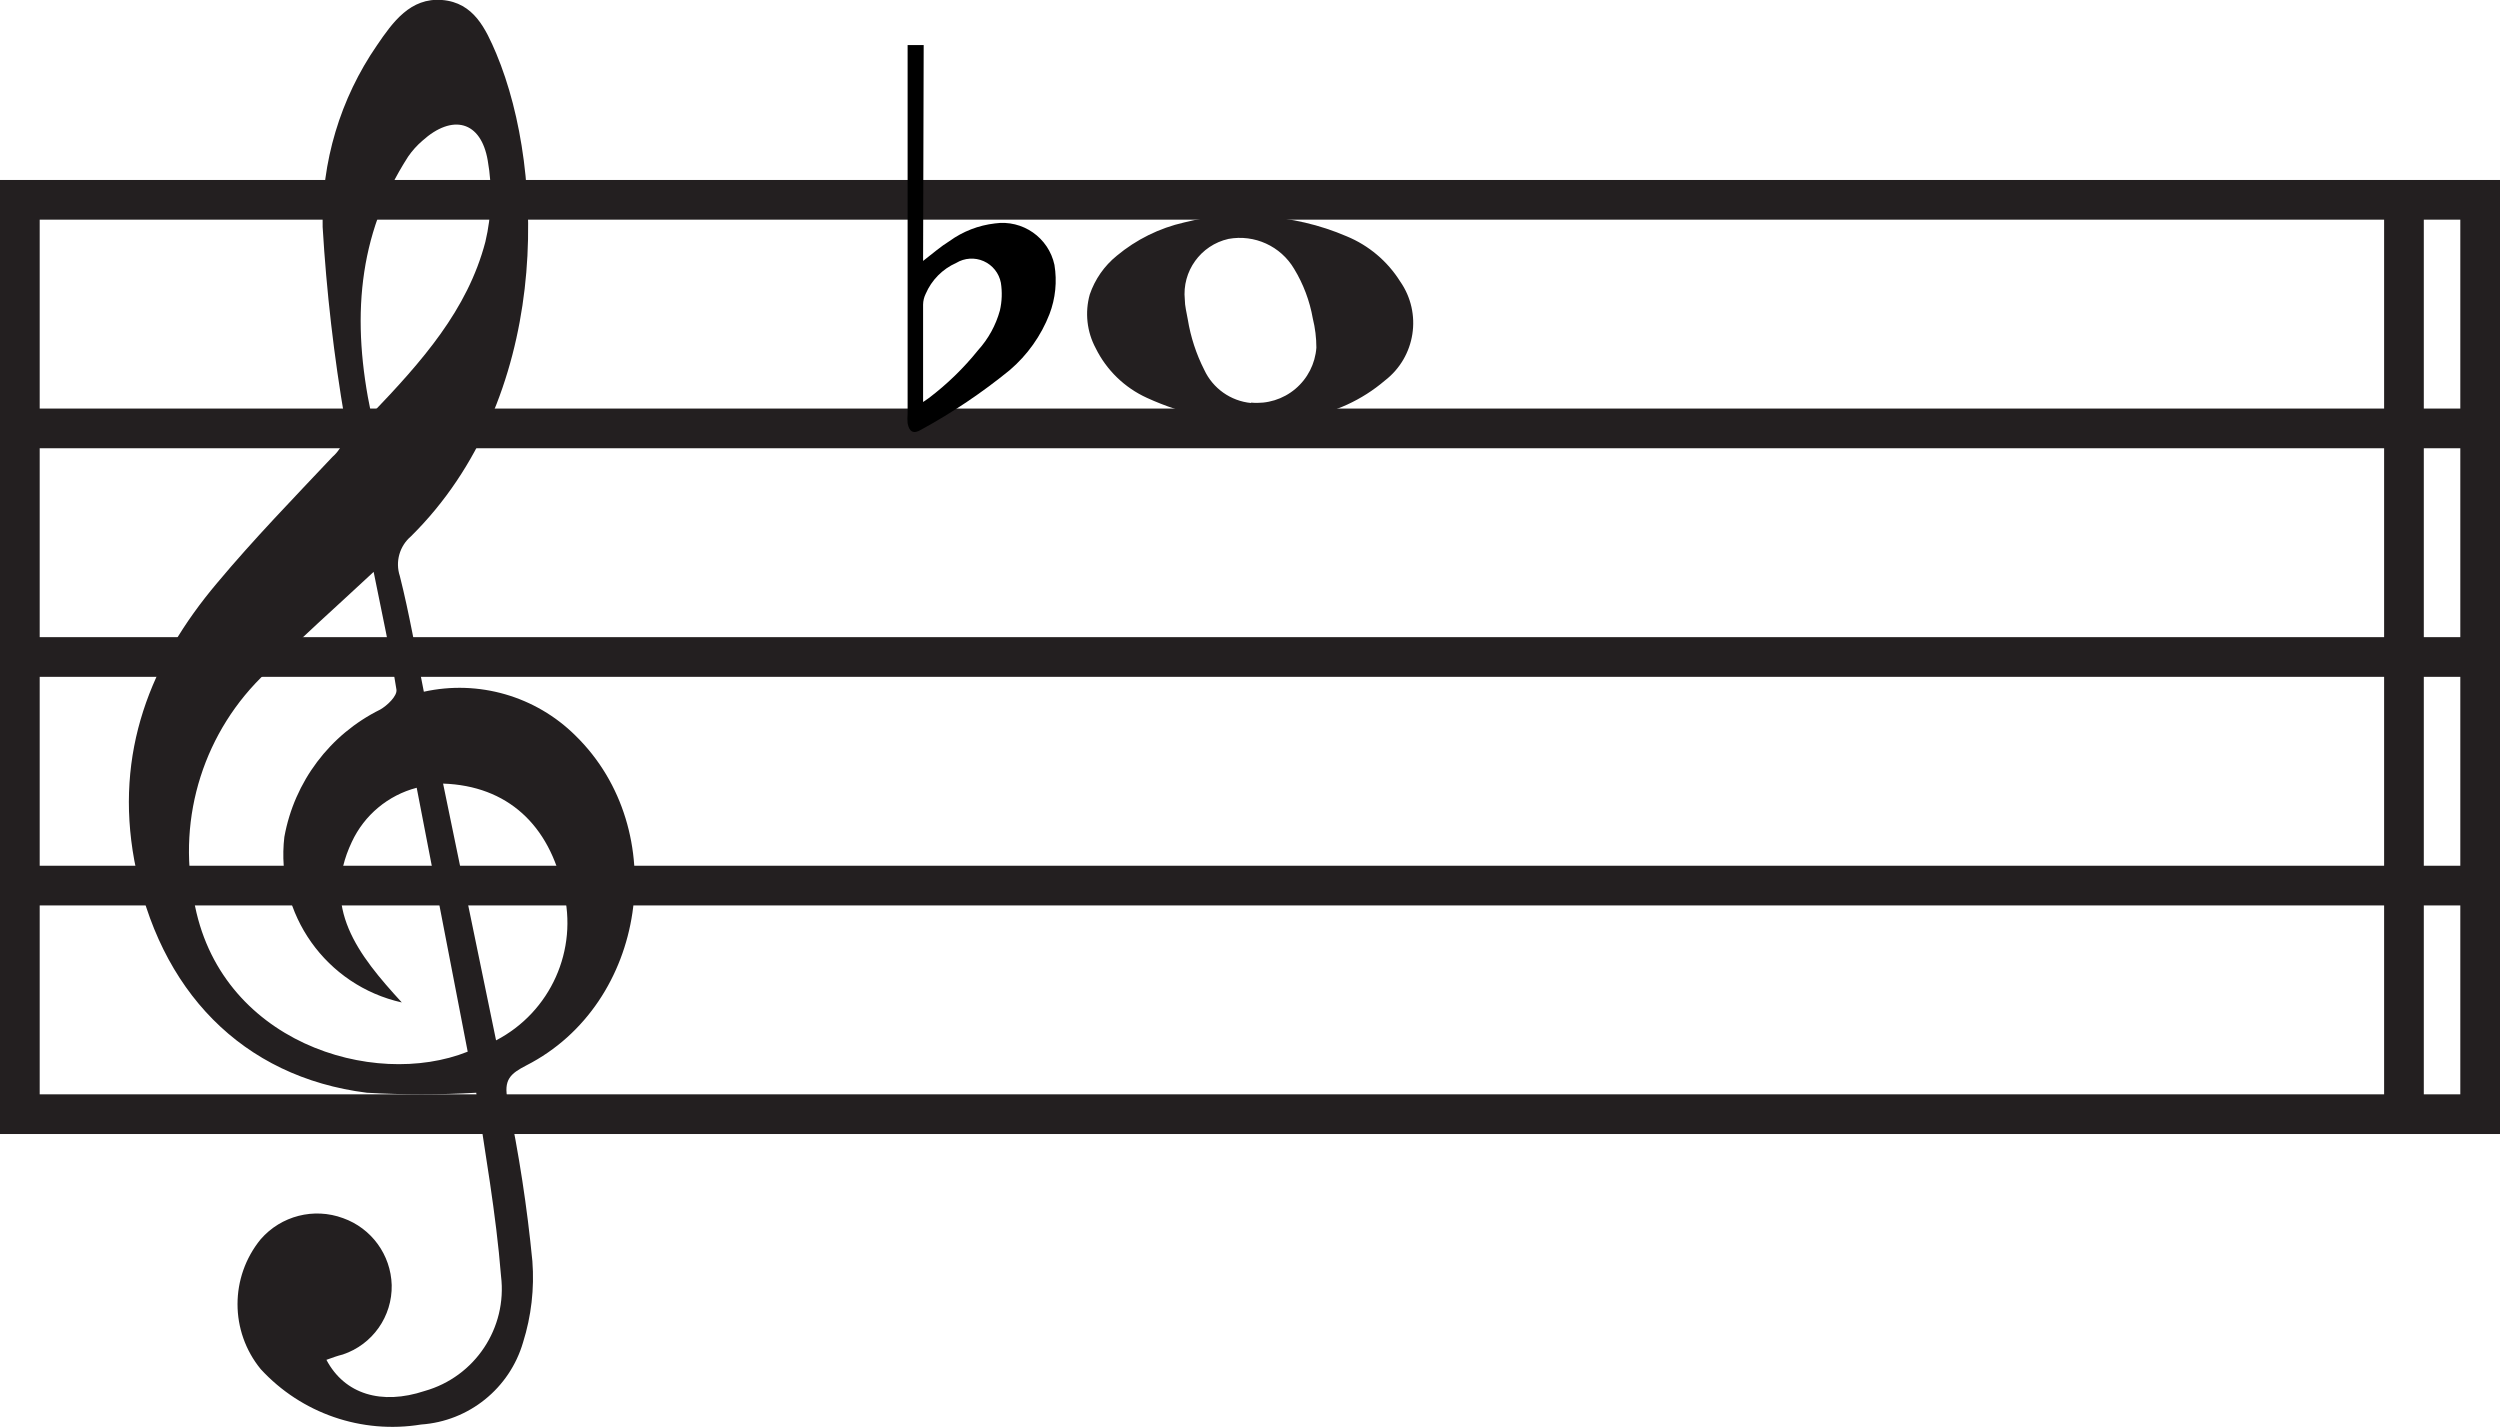
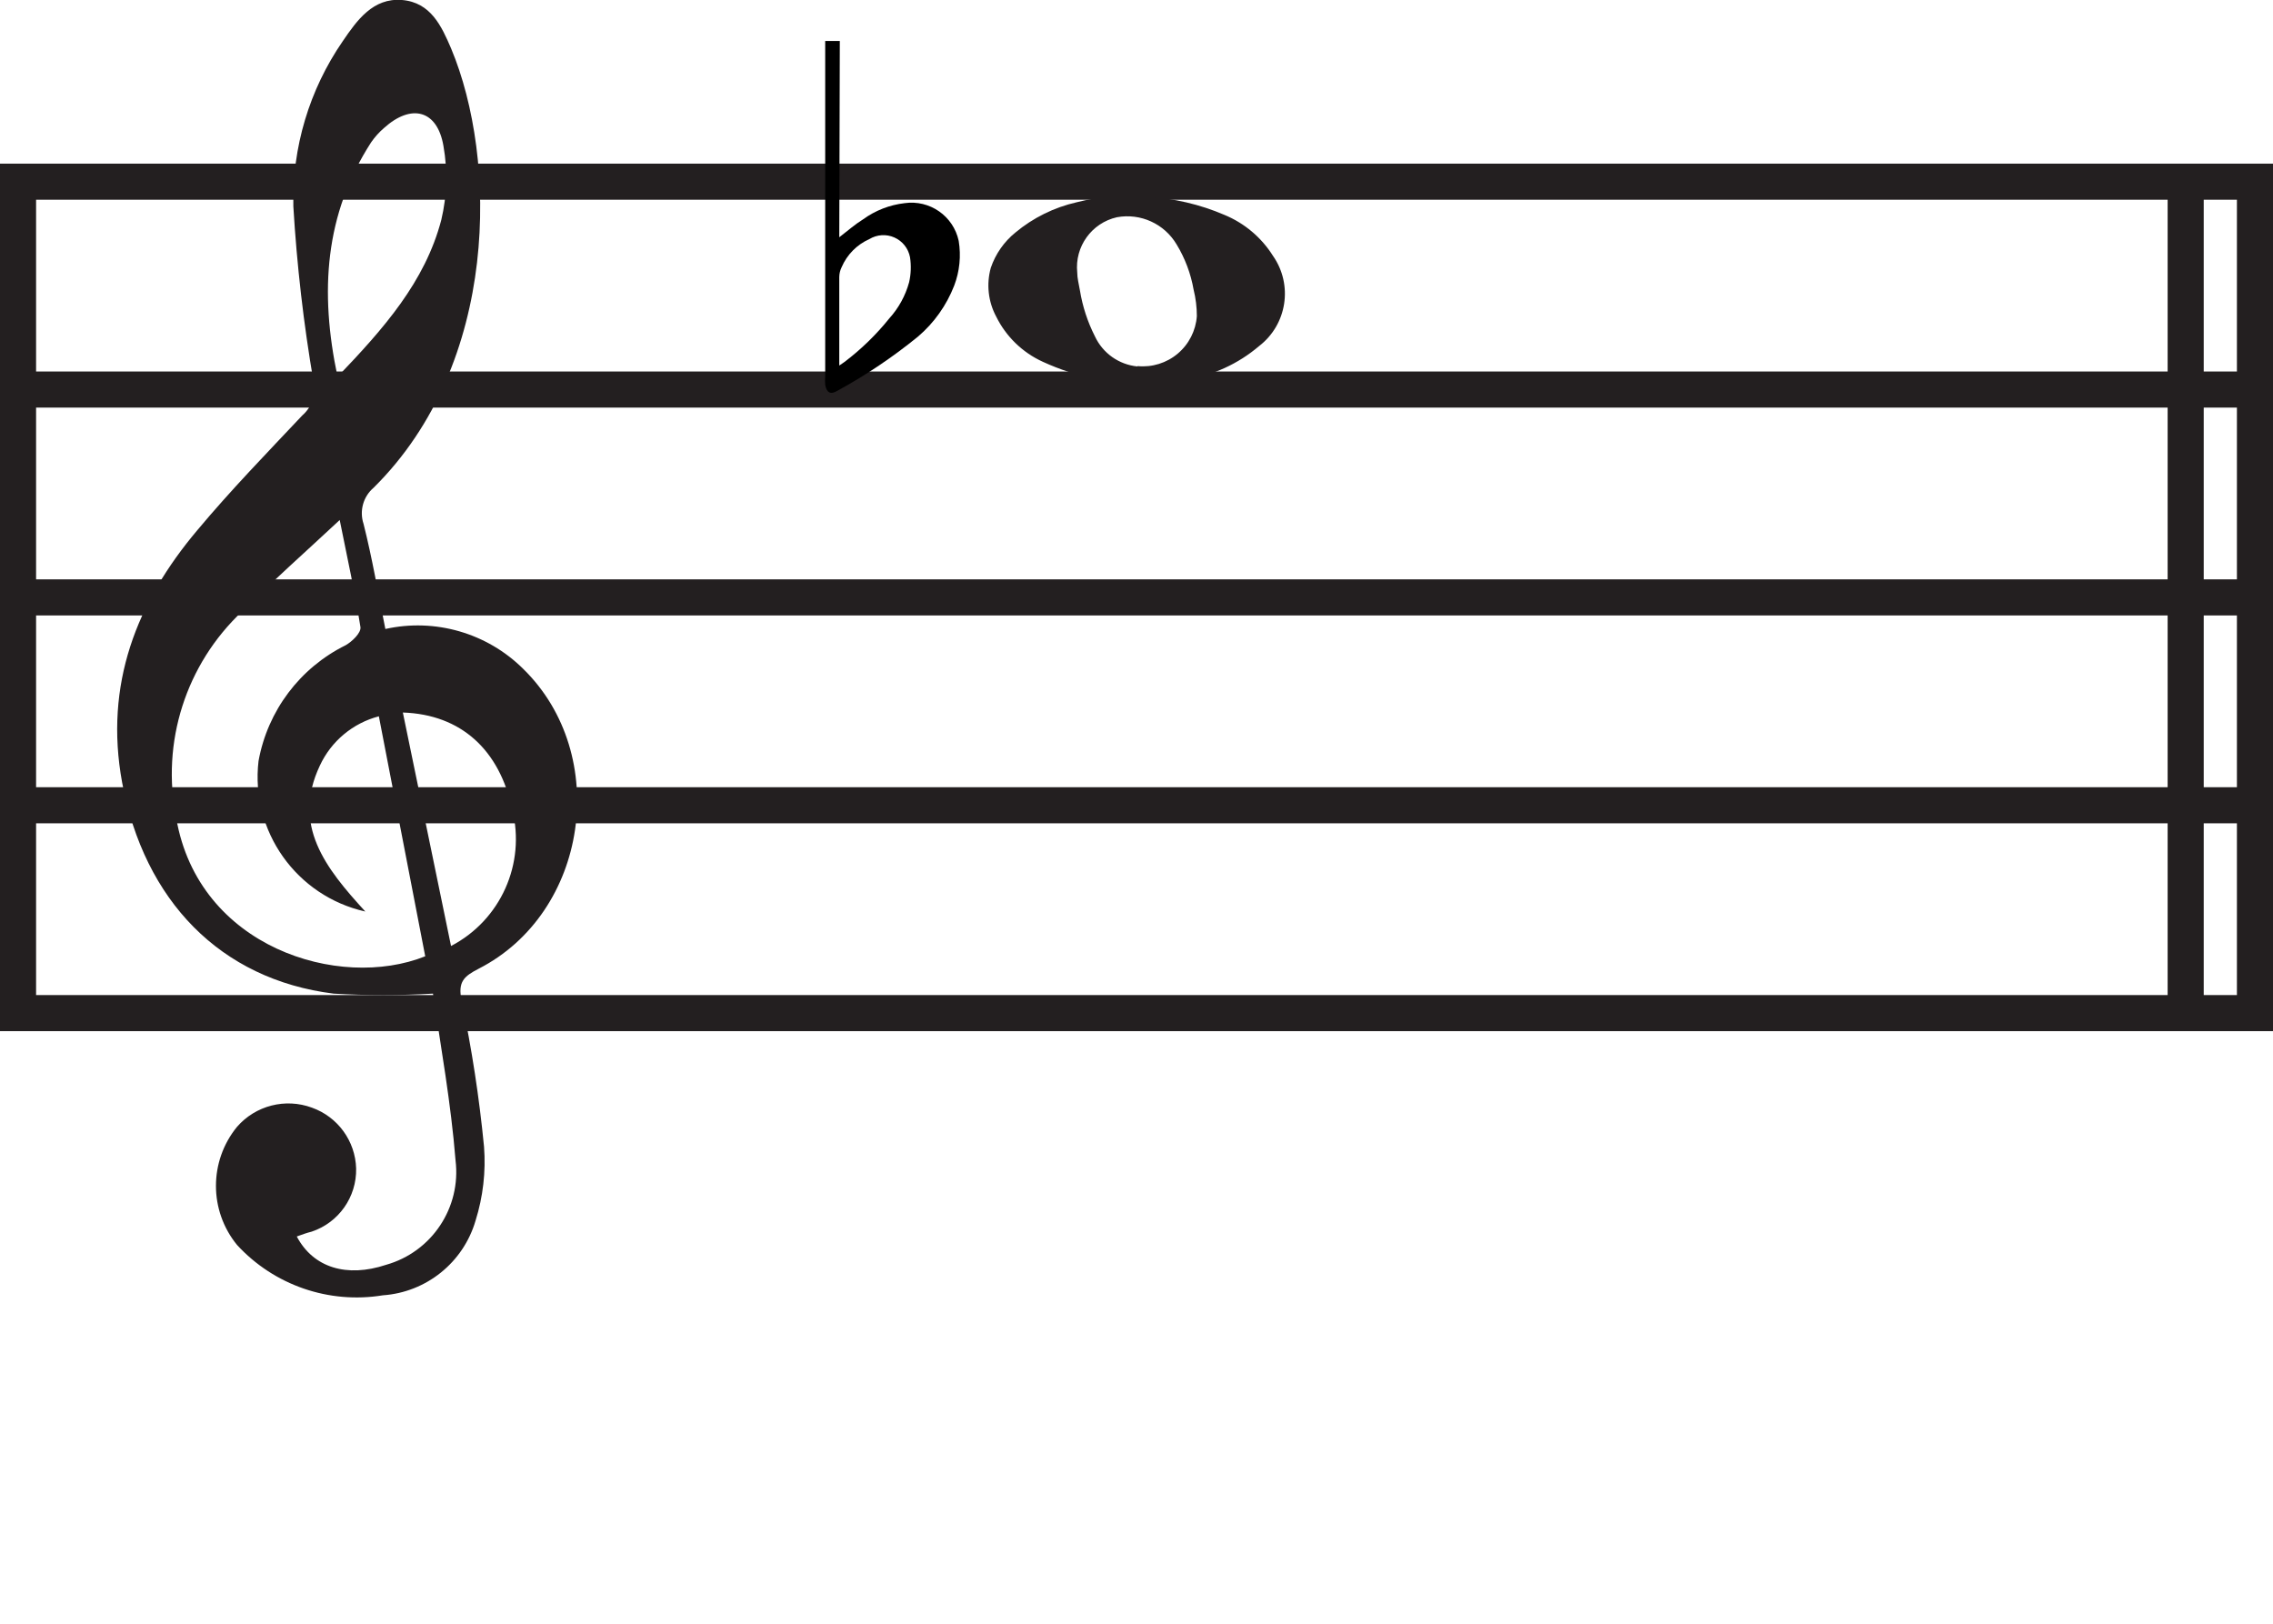
- <svg xmlns="http://www.w3.org/2000/svg" viewBox="0 0 125.99 71.87">
+ <svg xmlns="http://www.w3.org/2000/svg" viewBox="0 0 125.99 90">
  <defs>
    <style>.cls-1,.cls-3{fill:#231f20;}.cls-1,.cls-2{stroke:#231f20;stroke-miterlimit:10;stroke-width:2px;}.cls-2{fill:none;}</style>
  </defs>
  <g id="Layer_2" data-name="Layer 2">
    <g id="Layer_1-2" data-name="Layer 1">
      <line class="cls-1" x1="1" y1="21.59" x2="124.99" y2="21.59" />
      <line class="cls-1" x1="1" y1="33.11" x2="124.99" y2="33.11" />
      <line class="cls-1" x1="1" y1="44.63" x2="124.99" y2="44.63" />
      <rect class="cls-2" x="1" y="10.07" width="123.99" height="46.08" />
      <path class="cls-3" d="M16.45,68.53c.92,1.74,2.78,2.29,4.95,1.57a5.34,5.34,0,0,0,3.85-5.79C25,61.16,24.43,58,24,55.07a47.88,47.88,0,0,1-5.51,0C12.2,54.28,8,49.91,6.77,43.37c-1-5.43.8-10,4.18-14,1.84-2.2,3.84-4.26,5.81-6.35a1.93,1.93,0,0,0,.62-1.86,88.73,88.73,0,0,1-1.12-9.72A15.51,15.51,0,0,1,19,2.28C19.79,1.12,20.68-.13,22.28,0s2.2,1.46,2.73,2.7c2.55,6.09,2.7,17.41-4.3,24.33a1.86,1.86,0,0,0-.56,2c.48,1.9.81,3.84,1.21,5.83A8.3,8.3,0,0,1,29,37.07c4.88,4.77,3.6,13.52-2.47,16.62-.81.42-1.17.72-.94,1.78a73.85,73.85,0,0,1,1.24,8.09,10.89,10.89,0,0,1-.47,4.09,5.77,5.77,0,0,1-5.14,4.14A9,9,0,0,1,13.14,69a5.17,5.17,0,0,1,0-6.55,3.77,3.77,0,0,1,4.15-1.06,3.69,3.69,0,0,1,2.45,3.37,3.61,3.61,0,0,1-2.46,3.5C17,68.33,16.78,68.41,16.45,68.53ZM23.57,53,21,39.7a5,5,0,0,0-3.27,2.73c-1.56,3.3.3,5.67,2.52,8.09a7.64,7.64,0,0,1-5.92-8.34,8.93,8.93,0,0,1,4.83-6.42c.35-.2.86-.68.82-1-.3-1.9-.72-3.79-1.15-5.94-1.95,1.82-3.73,3.39-5.4,5.06A12.35,12.35,0,0,0,9.77,45.35C11,52.51,18.8,54.91,23.57,53ZM18.71,20.88c2.56-2.67,4.85-5.26,5.75-8.69a10.11,10.11,0,0,0,.12-4.1c-.34-2-1.78-2.36-3.29-1a4.21,4.21,0,0,0-.72.8C18,11.88,17.71,16.16,18.71,20.88Zm3.62,18.61L25,52.43a6.68,6.68,0,0,0,3.39-7.57C27.69,41.57,25.57,39.6,22.33,39.49Z" />
      <line class="cls-1" x1="121.15" y1="10.07" x2="121.15" y2="56.15" />
      <path class="cls-3" d="M63.74,21.29a13.64,13.64,0,0,1-5.94-1.24,5.35,5.35,0,0,1-2.58-2.5,3.65,3.65,0,0,1-.3-2.71,4.3,4.3,0,0,1,1.36-1.95,8.11,8.11,0,0,1,3.4-1.68,11.37,11.37,0,0,1,3.9-.3,12.54,12.54,0,0,1,4.29,1,5.79,5.79,0,0,1,2.69,2.27,3.66,3.66,0,0,1-.77,5,8.18,8.18,0,0,1-4.06,1.86C64.94,21.19,64.15,21.24,63.74,21.29Zm-.69-1a3,3,0,0,0,3.29-2.77,6.1,6.1,0,0,0-.18-1.47,7.22,7.22,0,0,0-.94-2.5,3.18,3.18,0,0,0-3.31-1.51,2.84,2.84,0,0,0-2.2,3.06c0,.32.09.65.15,1a8.7,8.7,0,0,0,.83,2.54A2.91,2.91,0,0,0,63.05,20.31Z" />
      <path d="M46.52,13.15c.48-.37.89-.73,1.33-1a4.85,4.85,0,0,1,2.29-.89,2.68,2.68,0,0,1,3,2.09,4.77,4.77,0,0,1-.25,2.48,7.09,7.09,0,0,1-2,2.82,29.24,29.24,0,0,1-4.46,3c-.39.24-.61.12-.69-.32a2.59,2.59,0,0,1,0-.47V2.27h.81Zm0,7.11.29-.2a14.15,14.15,0,0,0,2.48-2.41,4.93,4.93,0,0,0,1.1-2,3.67,3.67,0,0,0,.05-1.4,1.5,1.5,0,0,0-2.25-1,3,3,0,0,0-1.54,1.56,1.26,1.26,0,0,0-.13.54c0,1.07,0,2.15,0,3.23Z" />
    </g>
  </g>
</svg>
